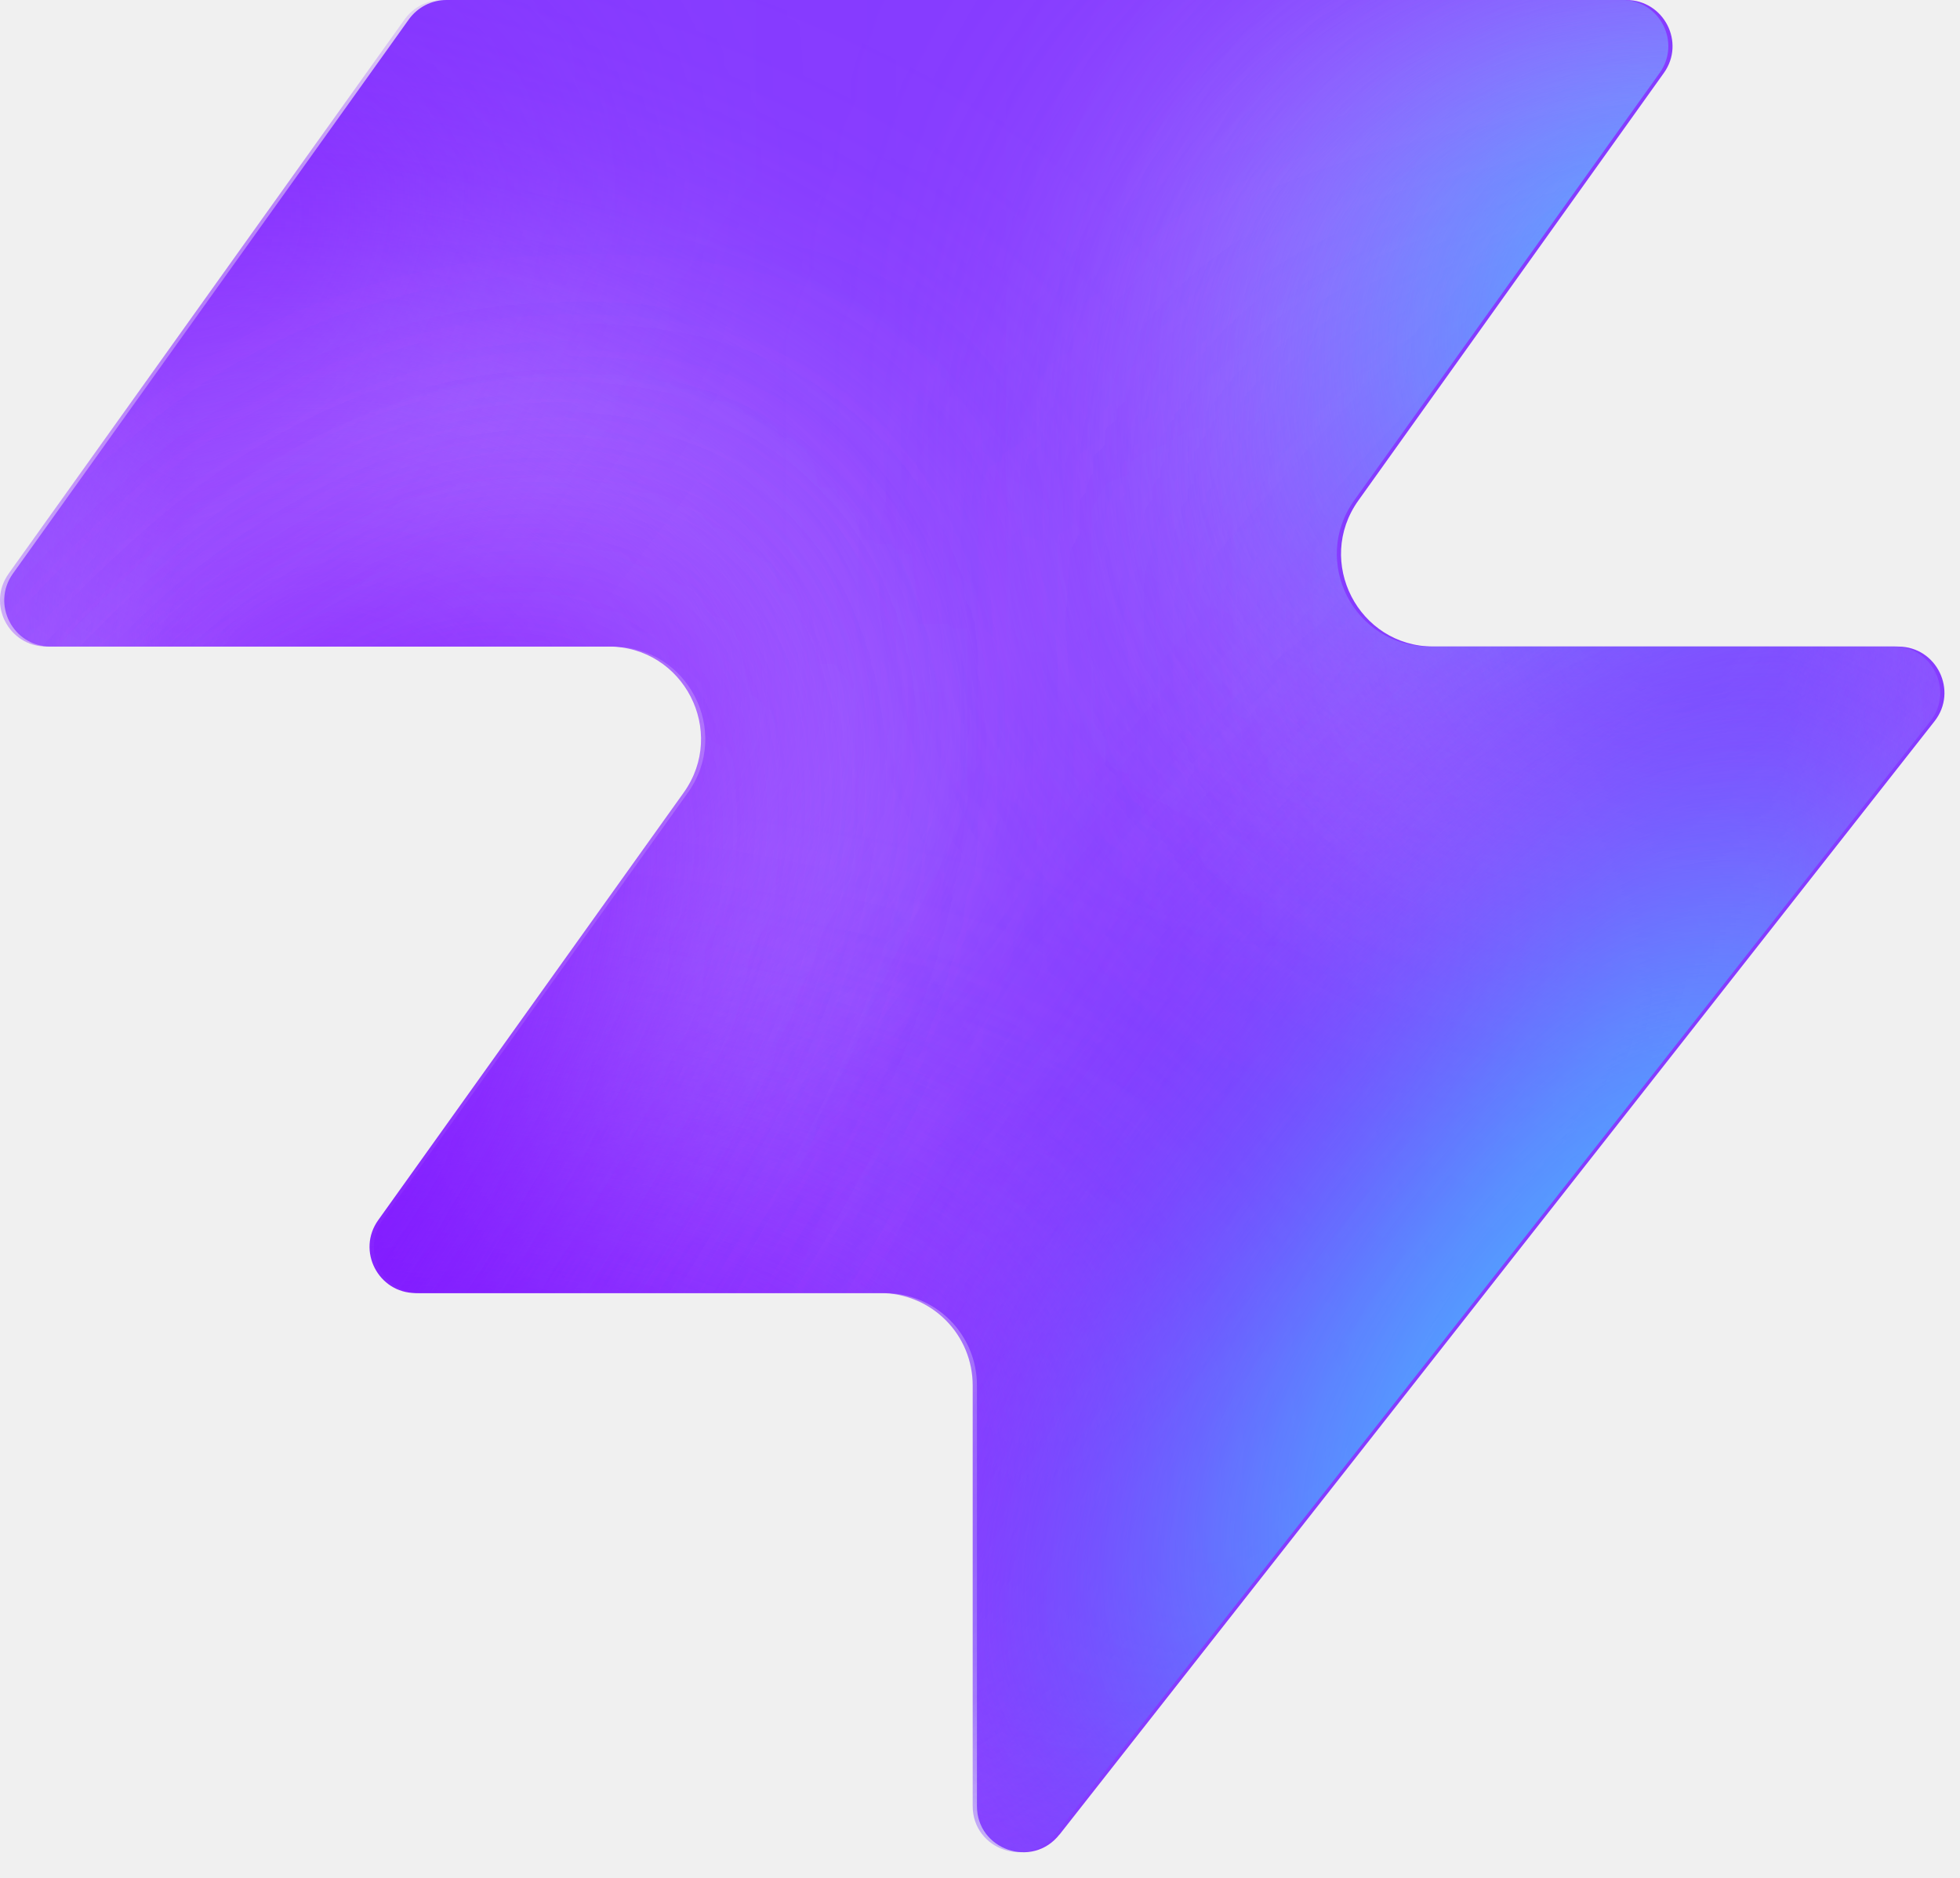
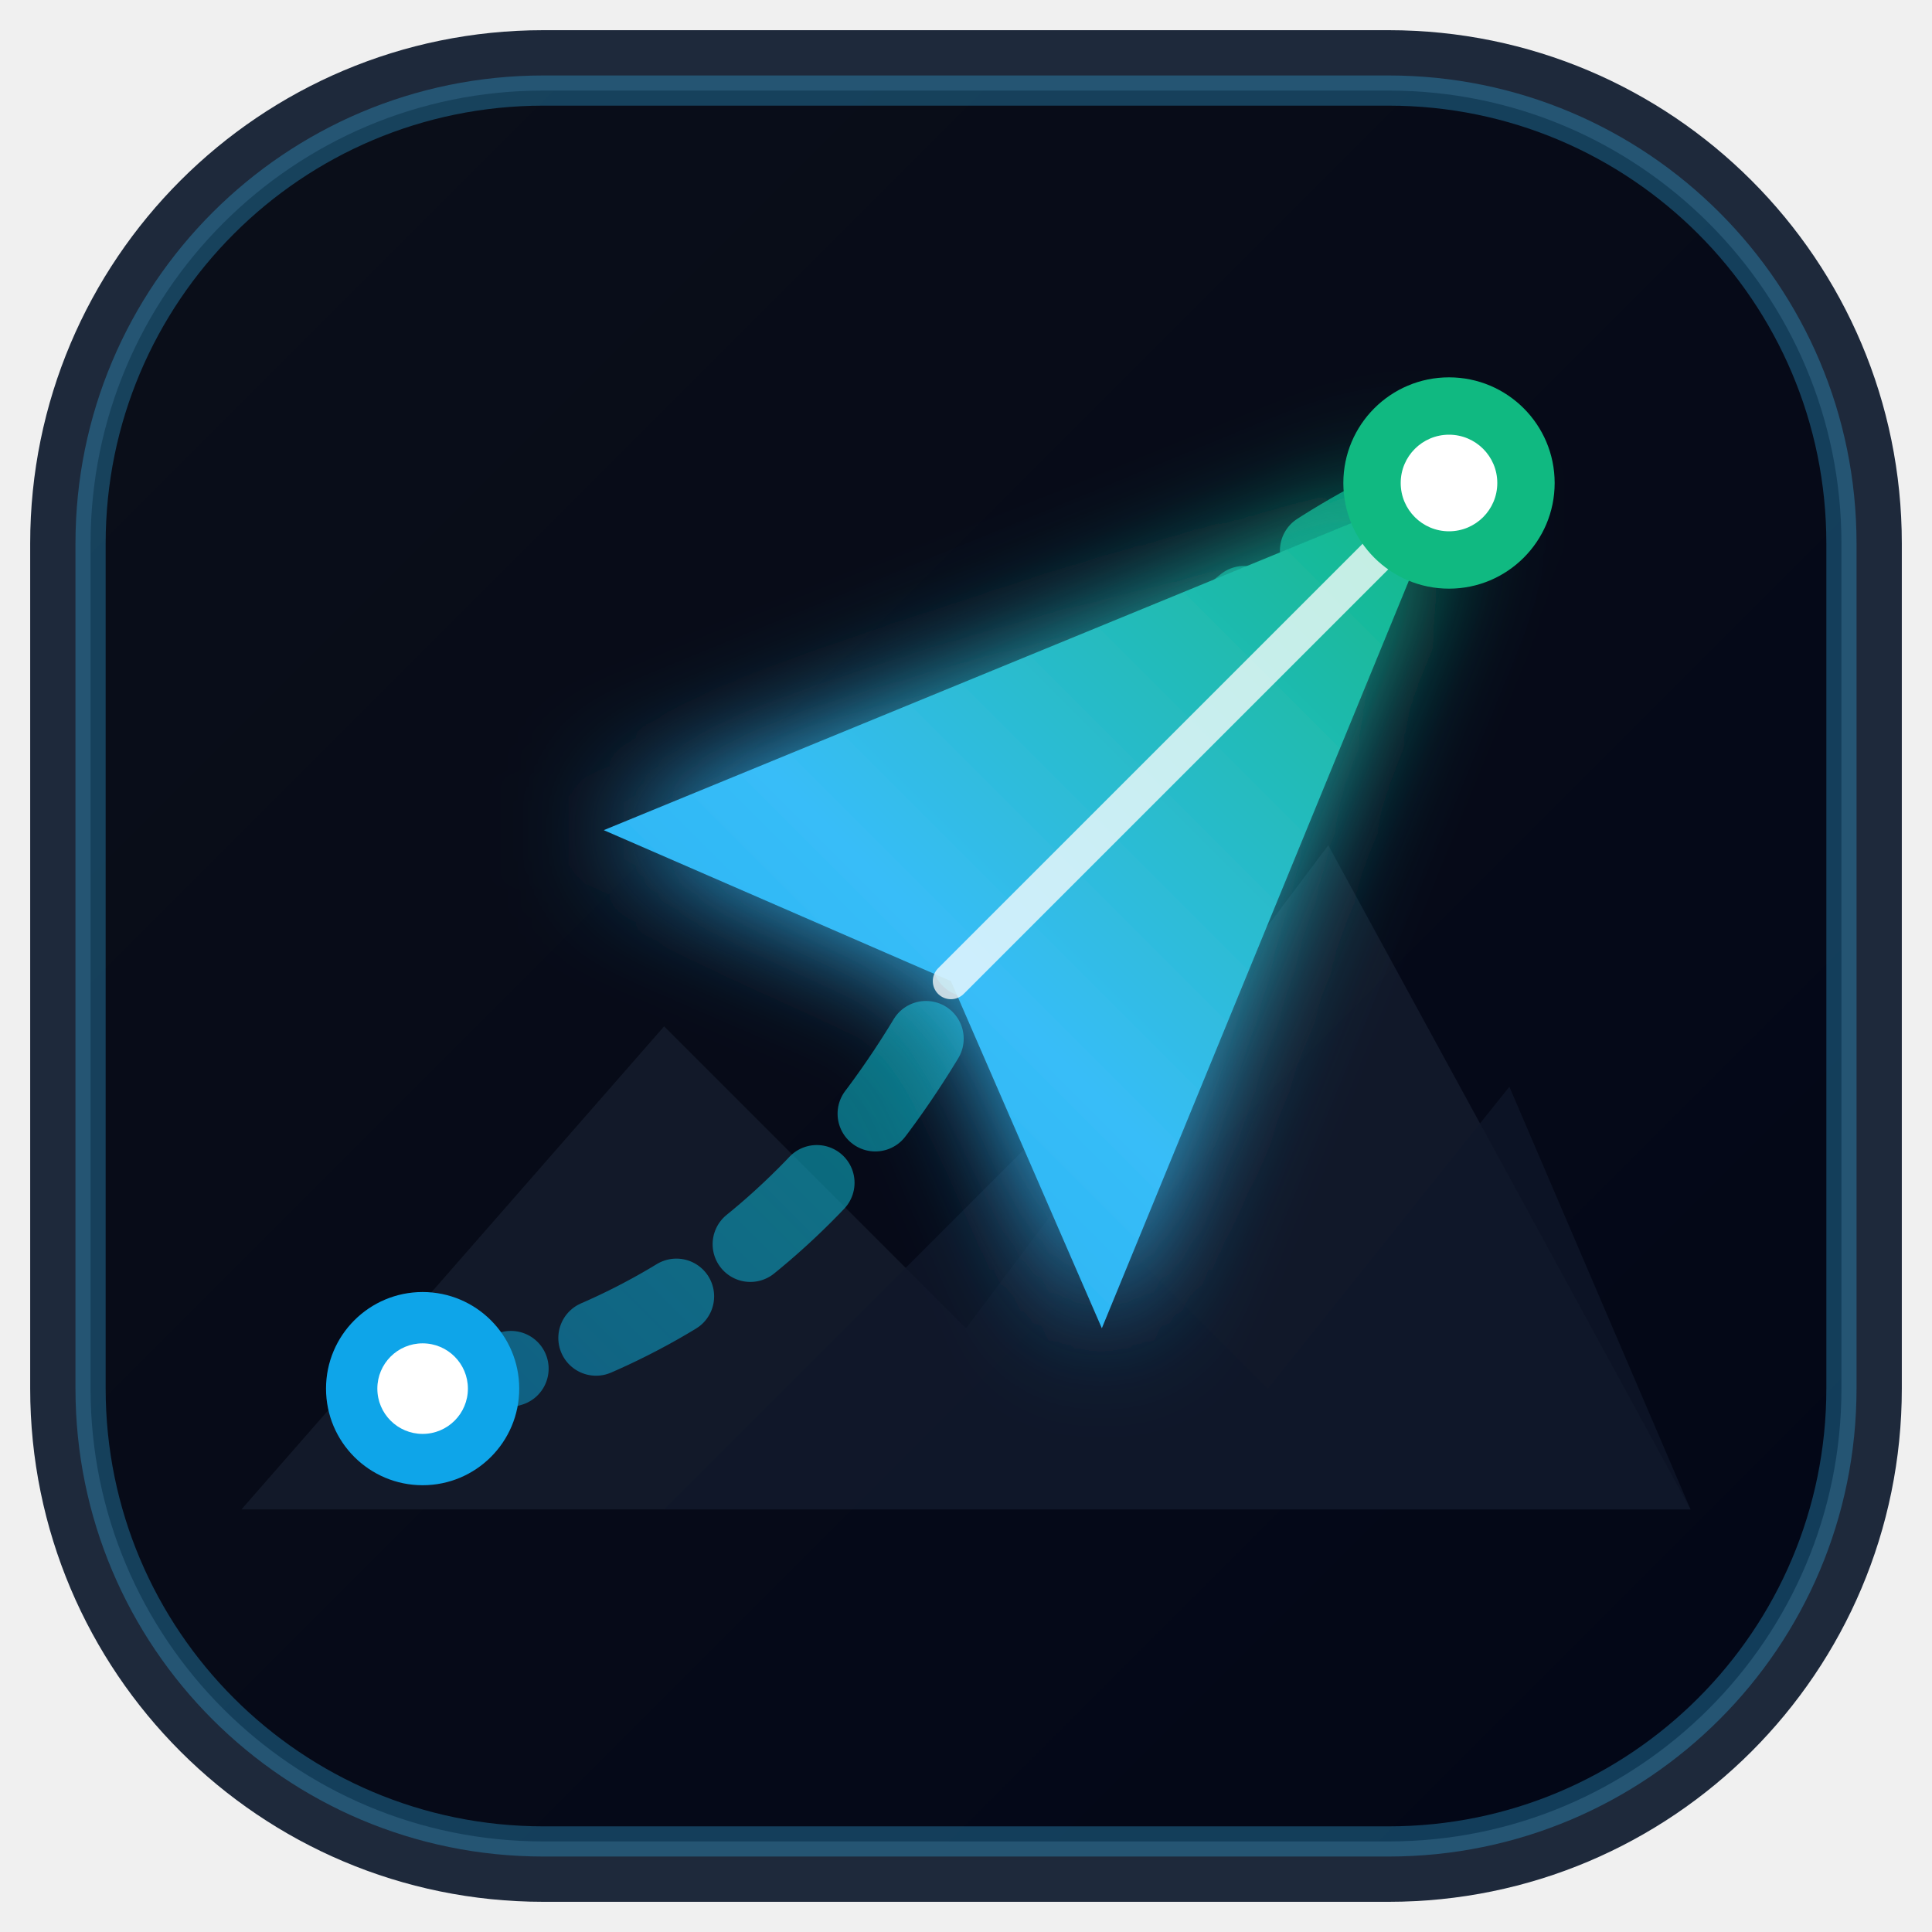
- <svg xmlns="http://www.w3.org/2000/svg" width="48" height="46" fill="none" viewBox="0 0 48 46">
-   <path fill="#863bff" d="M25.946 44.938c-.664.845-2.021.375-2.021-.698V33.937a2.26 2.26 0 0 0-2.262-2.262H10.287c-.92 0-1.456-1.04-.92-1.788l7.48-10.471c1.07-1.497 0-3.578-1.842-3.578H1.237c-.92 0-1.456-1.04-.92-1.788L10.013.474c.214-.297.556-.474.92-.474h28.894c.92 0 1.456 1.04.92 1.788l-7.48 10.471c-1.07 1.498 0 3.579 1.842 3.579h11.377c.943 0 1.473 1.088.89 1.83L25.947 44.94z" style="fill:#863bff;fill:color(display-p3 .525 .23 1);fill-opacity:1" />
-   <mask id="a" width="48" height="46" x="0" y="0" maskUnits="userSpaceOnUse" style="mask-type:alpha">
-     <path fill="#000" d="M25.842 44.938c-.664.844-2.021.375-2.021-.698V33.937a2.26 2.26 0 0 0-2.262-2.262H10.183c-.92 0-1.456-1.04-.92-1.788l7.48-10.471c1.07-1.498 0-3.579-1.842-3.579H1.133c-.92 0-1.456-1.04-.92-1.787L9.91.473c.214-.297.556-.474.92-.474h28.894c.92 0 1.456 1.04.92 1.788l-7.48 10.471c-1.07 1.498 0 3.578 1.842 3.578h11.377c.943 0 1.473 1.088.89 1.832L25.843 44.94z" style="fill:#000;fill-opacity:1" />
-   </mask>
-   <g mask="url(#a)">
-     <g filter="url(#b)">
-       <ellipse cx="5.508" cy="14.704" fill="#ede6ff" rx="5.508" ry="14.704" style="fill:#ede6ff;fill:color(display-p3 .927 .903 1);fill-opacity:1" transform="matrix(.00324 1 1 -.00324 -4.47 31.516)" />
-     </g>
-     <g filter="url(#c)">
-       <ellipse cx="10.399" cy="29.851" fill="#ede6ff" rx="10.399" ry="29.851" style="fill:#ede6ff;fill:color(display-p3 .927 .903 1);fill-opacity:1" transform="matrix(.00324 1 1 -.00324 -39.328 7.883)" />
-     </g>
-     <g filter="url(#d)">
-       <ellipse cx="5.508" cy="30.487" fill="#7e14ff" rx="5.508" ry="30.487" style="fill:#7e14ff;fill:color(display-p3 .492 .077 1);fill-opacity:1" transform="rotate(89.814 -25.913 -14.639)scale(1 -1)" />
-     </g>
-     <g filter="url(#e)">
-       <ellipse cx="5.508" cy="30.599" fill="#7e14ff" rx="5.508" ry="30.599" style="fill:#7e14ff;fill:color(display-p3 .492 .077 1);fill-opacity:1" transform="rotate(89.814 -32.644 -3.334)scale(1 -1)" />
-     </g>
-     <g filter="url(#f)">
-       <ellipse cx="5.508" cy="30.599" fill="#7e14ff" rx="5.508" ry="30.599" style="fill:#7e14ff;fill:color(display-p3 .492 .077 1);fill-opacity:1" transform="matrix(.00324 1 1 -.00324 -34.34 30.47)" />
-     </g>
-     <g filter="url(#g)">
-       <ellipse cx="14.072" cy="22.078" fill="#ede6ff" rx="14.072" ry="22.078" style="fill:#ede6ff;fill:color(display-p3 .927 .903 1);fill-opacity:1" transform="rotate(93.35 24.506 48.493)scale(-1 1)" />
-     </g>
-     <g filter="url(#h)">
-       <ellipse cx="3.47" cy="21.501" fill="#7e14ff" rx="3.47" ry="21.501" style="fill:#7e14ff;fill:color(display-p3 .492 .077 1);fill-opacity:1" transform="rotate(89.009 28.708 47.59)scale(-1 1)" />
-     </g>
-     <g filter="url(#i)">
-       <ellipse cx="3.47" cy="21.501" fill="#7e14ff" rx="3.47" ry="21.501" style="fill:#7e14ff;fill:color(display-p3 .492 .077 1);fill-opacity:1" transform="rotate(89.009 28.708 47.59)scale(-1 1)" />
-     </g>
-     <g filter="url(#j)">
-       <ellipse cx=".387" cy="8.972" fill="#7e14ff" rx="4.407" ry="29.108" style="fill:#7e14ff;fill:color(display-p3 .492 .077 1);fill-opacity:1" transform="rotate(39.51 .387 8.972)" />
-     </g>
-     <g filter="url(#k)">
-       <ellipse cx="47.523" cy="-6.092" fill="#7e14ff" rx="4.407" ry="29.108" style="fill:#7e14ff;fill:color(display-p3 .492 .077 1);fill-opacity:1" transform="rotate(37.892 47.523 -6.092)" />
-     </g>
-     <g filter="url(#l)">
-       <ellipse cx="41.412" cy="6.333" fill="#47bfff" rx="5.971" ry="9.665" style="fill:#47bfff;fill:color(display-p3 .28 .748 1);fill-opacity:1" transform="rotate(37.892 41.412 6.333)" />
-     </g>
-     <g filter="url(#m)">
-       <ellipse cx="-1.879" cy="38.332" fill="#7e14ff" rx="4.407" ry="29.108" style="fill:#7e14ff;fill:color(display-p3 .492 .077 1);fill-opacity:1" transform="rotate(37.892 -1.88 38.332)" />
-     </g>
-     <g filter="url(#n)">
-       <ellipse cx="-1.879" cy="38.332" fill="#7e14ff" rx="4.407" ry="29.108" style="fill:#7e14ff;fill:color(display-p3 .492 .077 1);fill-opacity:1" transform="rotate(37.892 -1.88 38.332)" />
-     </g>
-     <g filter="url(#o)">
-       <ellipse cx="35.651" cy="29.907" fill="#7e14ff" rx="4.407" ry="29.108" style="fill:#7e14ff;fill:color(display-p3 .492 .077 1);fill-opacity:1" transform="rotate(37.892 35.651 29.907)" />
-     </g>
-     <g filter="url(#p)">
-       <ellipse cx="38.418" cy="32.4" fill="#47bfff" rx="5.971" ry="15.297" style="fill:#47bfff;fill:color(display-p3 .28 .748 1);fill-opacity:1" transform="rotate(37.892 38.418 32.4)" />
-     </g>
-   </g>
+ <svg xmlns="http://www.w3.org/2000/svg" viewBox="0 0 64 64" fill="none">
  <defs>
-     <filter id="b" width="60.045" height="41.654" x="-19.77" y="16.149" color-interpolation-filters="sRGB" filterUnits="userSpaceOnUse">
-       <feFlood flood-opacity="0" result="BackgroundImageFix" />
-       <feBlend in="SourceGraphic" in2="BackgroundImageFix" result="shape" />
-       <feGaussianBlur result="effect1_foregroundBlur_2002_17158" stdDeviation="7.659" />
-     </filter>
-     <filter id="c" width="90.34" height="51.437" x="-54.613" y="-7.533" color-interpolation-filters="sRGB" filterUnits="userSpaceOnUse">
-       <feFlood flood-opacity="0" result="BackgroundImageFix" />
-       <feBlend in="SourceGraphic" in2="BackgroundImageFix" result="shape" />
-       <feGaussianBlur result="effect1_foregroundBlur_2002_17158" stdDeviation="7.659" />
-     </filter>
-     <filter id="d" width="79.355" height="29.4" x="-49.64" y="2.03" color-interpolation-filters="sRGB" filterUnits="userSpaceOnUse">
-       <feFlood flood-opacity="0" result="BackgroundImageFix" />
-       <feBlend in="SourceGraphic" in2="BackgroundImageFix" result="shape" />
-       <feGaussianBlur result="effect1_foregroundBlur_2002_17158" stdDeviation="4.596" />
-     </filter>
-     <filter id="e" width="79.579" height="29.4" x="-45.045" y="20.029" color-interpolation-filters="sRGB" filterUnits="userSpaceOnUse">
-       <feFlood flood-opacity="0" result="BackgroundImageFix" />
-       <feBlend in="SourceGraphic" in2="BackgroundImageFix" result="shape" />
-       <feGaussianBlur result="effect1_foregroundBlur_2002_17158" stdDeviation="4.596" />
-     </filter>
-     <filter id="f" width="79.579" height="29.4" x="-43.513" y="21.178" color-interpolation-filters="sRGB" filterUnits="userSpaceOnUse">
-       <feFlood flood-opacity="0" result="BackgroundImageFix" />
-       <feBlend in="SourceGraphic" in2="BackgroundImageFix" result="shape" />
-       <feGaussianBlur result="effect1_foregroundBlur_2002_17158" stdDeviation="4.596" />
-     </filter>
-     <filter id="g" width="74.749" height="58.852" x="15.756" y="-17.901" color-interpolation-filters="sRGB" filterUnits="userSpaceOnUse">
-       <feFlood flood-opacity="0" result="BackgroundImageFix" />
-       <feBlend in="SourceGraphic" in2="BackgroundImageFix" result="shape" />
-       <feGaussianBlur result="effect1_foregroundBlur_2002_17158" stdDeviation="7.659" />
-     </filter>
-     <filter id="h" width="61.377" height="25.362" x="23.548" y="2.284" color-interpolation-filters="sRGB" filterUnits="userSpaceOnUse">
-       <feFlood flood-opacity="0" result="BackgroundImageFix" />
-       <feBlend in="SourceGraphic" in2="BackgroundImageFix" result="shape" />
-       <feGaussianBlur result="effect1_foregroundBlur_2002_17158" stdDeviation="4.596" />
-     </filter>
-     <filter id="i" width="61.377" height="25.362" x="23.548" y="2.284" color-interpolation-filters="sRGB" filterUnits="userSpaceOnUse">
-       <feFlood flood-opacity="0" result="BackgroundImageFix" />
-       <feBlend in="SourceGraphic" in2="BackgroundImageFix" result="shape" />
-       <feGaussianBlur result="effect1_foregroundBlur_2002_17158" stdDeviation="4.596" />
-     </filter>
-     <filter id="j" width="56.045" height="63.649" x="-27.636" y="-22.853" color-interpolation-filters="sRGB" filterUnits="userSpaceOnUse">
-       <feFlood flood-opacity="0" result="BackgroundImageFix" />
-       <feBlend in="SourceGraphic" in2="BackgroundImageFix" result="shape" />
-       <feGaussianBlur result="effect1_foregroundBlur_2002_17158" stdDeviation="4.596" />
-     </filter>
-     <filter id="k" width="54.814" height="64.646" x="20.116" y="-38.415" color-interpolation-filters="sRGB" filterUnits="userSpaceOnUse">
-       <feFlood flood-opacity="0" result="BackgroundImageFix" />
-       <feBlend in="SourceGraphic" in2="BackgroundImageFix" result="shape" />
-       <feGaussianBlur result="effect1_foregroundBlur_2002_17158" stdDeviation="4.596" />
-     </filter>
-     <filter id="l" width="33.541" height="35.313" x="24.641" y="-11.323" color-interpolation-filters="sRGB" filterUnits="userSpaceOnUse">
-       <feFlood flood-opacity="0" result="BackgroundImageFix" />
-       <feBlend in="SourceGraphic" in2="BackgroundImageFix" result="shape" />
-       <feGaussianBlur result="effect1_foregroundBlur_2002_17158" stdDeviation="4.596" />
-     </filter>
-     <filter id="m" width="54.814" height="64.646" x="-29.286" y="6.009" color-interpolation-filters="sRGB" filterUnits="userSpaceOnUse">
-       <feFlood flood-opacity="0" result="BackgroundImageFix" />
-       <feBlend in="SourceGraphic" in2="BackgroundImageFix" result="shape" />
-       <feGaussianBlur result="effect1_foregroundBlur_2002_17158" stdDeviation="4.596" />
-     </filter>
-     <filter id="n" width="54.814" height="64.646" x="-29.286" y="6.009" color-interpolation-filters="sRGB" filterUnits="userSpaceOnUse">
-       <feFlood flood-opacity="0" result="BackgroundImageFix" />
-       <feBlend in="SourceGraphic" in2="BackgroundImageFix" result="shape" />
-       <feGaussianBlur result="effect1_foregroundBlur_2002_17158" stdDeviation="4.596" />
-     </filter>
-     <filter id="o" width="54.814" height="64.646" x="8.244" y="-2.416" color-interpolation-filters="sRGB" filterUnits="userSpaceOnUse">
-       <feFlood flood-opacity="0" result="BackgroundImageFix" />
-       <feBlend in="SourceGraphic" in2="BackgroundImageFix" result="shape" />
-       <feGaussianBlur result="effect1_foregroundBlur_2002_17158" stdDeviation="4.596" />
-     </filter>
-     <filter id="p" width="39.409" height="43.623" x="18.713" y="10.588" color-interpolation-filters="sRGB" filterUnits="userSpaceOnUse">
-       <feFlood flood-opacity="0" result="BackgroundImageFix" />
-       <feBlend in="SourceGraphic" in2="BackgroundImageFix" result="shape" />
-       <feGaussianBlur result="effect1_foregroundBlur_2002_17158" stdDeviation="4.596" />
+     <linearGradient id="nerBg" x1="0" y1="0" x2="64" y2="64" gradientUnits="userSpaceOnUse">
+       <stop offset="0%" stop-color="#0b0f19" />
+       <stop offset="100%" stop-color="#020617" />
+     </linearGradient>
+     <linearGradient id="nerArrow" x1="16" y1="48" x2="48" y2="16" gradientUnits="userSpaceOnUse">
+       <stop offset="0%" stop-color="#0ea5e9" />
+       <stop offset="50%" stop-color="#38bdf8" />
+       <stop offset="100%" stop-color="#10b981" />
+     </linearGradient>
+     <linearGradient id="nerRoute" x1="12" y1="52" x2="52" y2="12" gradientUnits="userSpaceOnUse">
+       <stop offset="0%" stop-color="#0ea5e9" stop-opacity="0.45" />
+       <stop offset="100%" stop-color="#10b981" stop-opacity="0.85" />
+     </linearGradient>
+     <filter id="nerGlow" x="-20%" y="-20%" width="140%" height="140%">
+       <feGaussianBlur stdDeviation="2" result="blur" />
+       <feComposite in="SourceGraphic" in2="blur" operator="over" />
    </filter>
  </defs>
+   <rect x="2" y="2" width="60" height="60" rx="16" fill="url(#nerBg)" stroke="#1e293b" stroke-width="2" />
+   <rect x="3" y="3" width="58" height="58" rx="15" fill="none" stroke="#38bdf8" stroke-width="1" stroke-opacity="0.3" />
+   <path d="M8 50 L22 34 L32 44 L44 28 L56 50 Z" fill="#1e293b" fill-opacity="0.5" />
+   <path d="M22 50 L34 38 L42 46 L50 36 L56 50 Z" fill="#0f172a" fill-opacity="0.75" />
+   <path d="M14 46 Q 26 44, 32 32 T 48 16" stroke="url(#nerRoute)" stroke-width="2.5" stroke-dasharray="3 3" stroke-linecap="round" fill="none" />
+   <path d="M48 16 L20 27.5 L31.5 32.5 L36.5 44 Z" fill="url(#nerArrow)" filter="url(#nerGlow)" />
+   <path d="M48 16 L31.5 32.5" stroke="#ffffff" stroke-width="1.2" stroke-linecap="round" stroke-opacity="0.75" />
+   <circle cx="14" cy="46" r="3.2" fill="#0ea5e9" />
+   <circle cx="14" cy="46" r="1.5" fill="#ffffff" />
+   <circle cx="48" cy="16" r="3.5" fill="#10b981" />
+   <circle cx="48" cy="16" r="1.6" fill="#ffffff" />
</svg>
